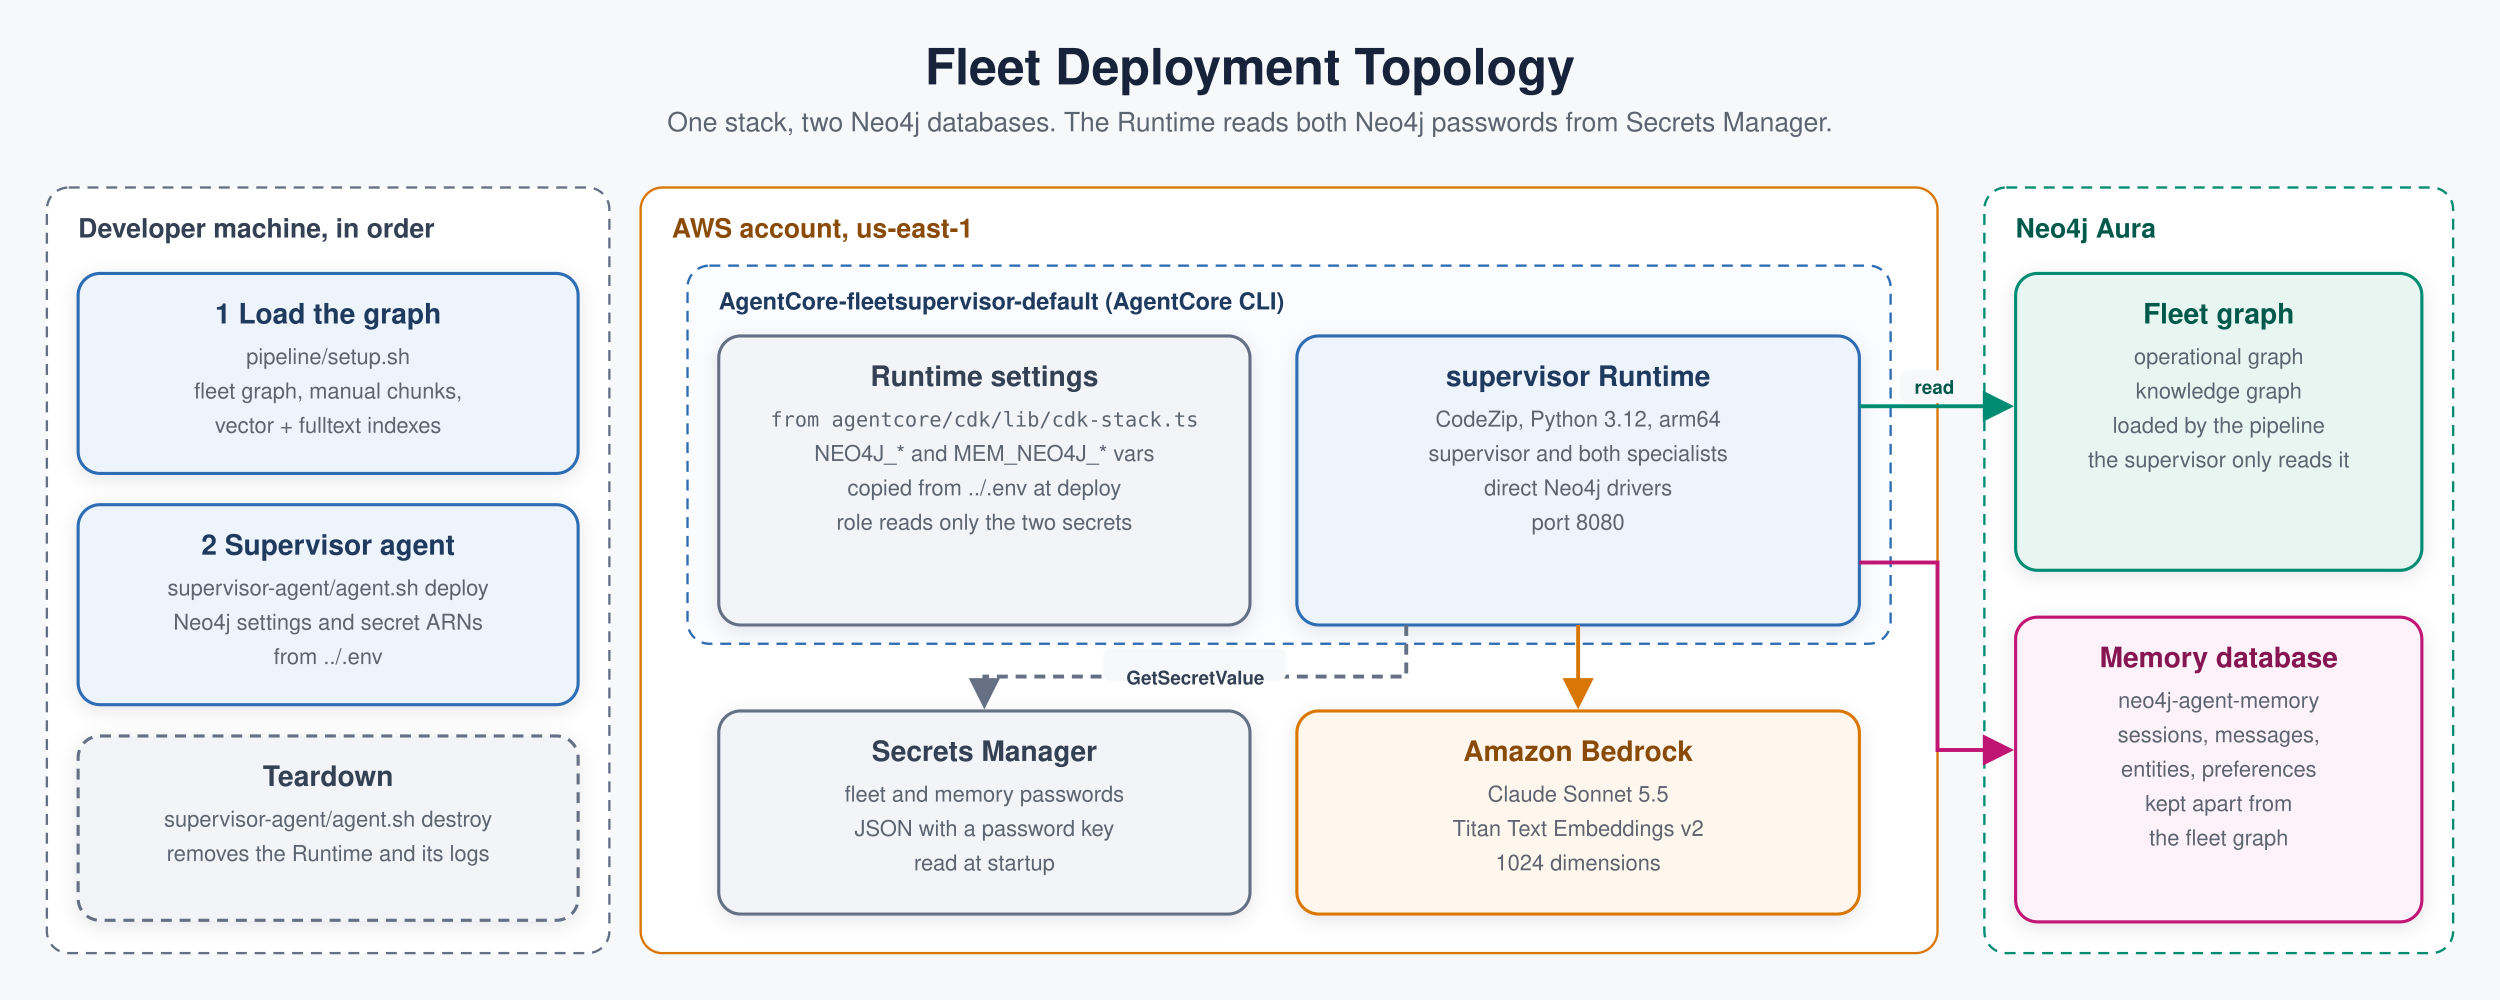
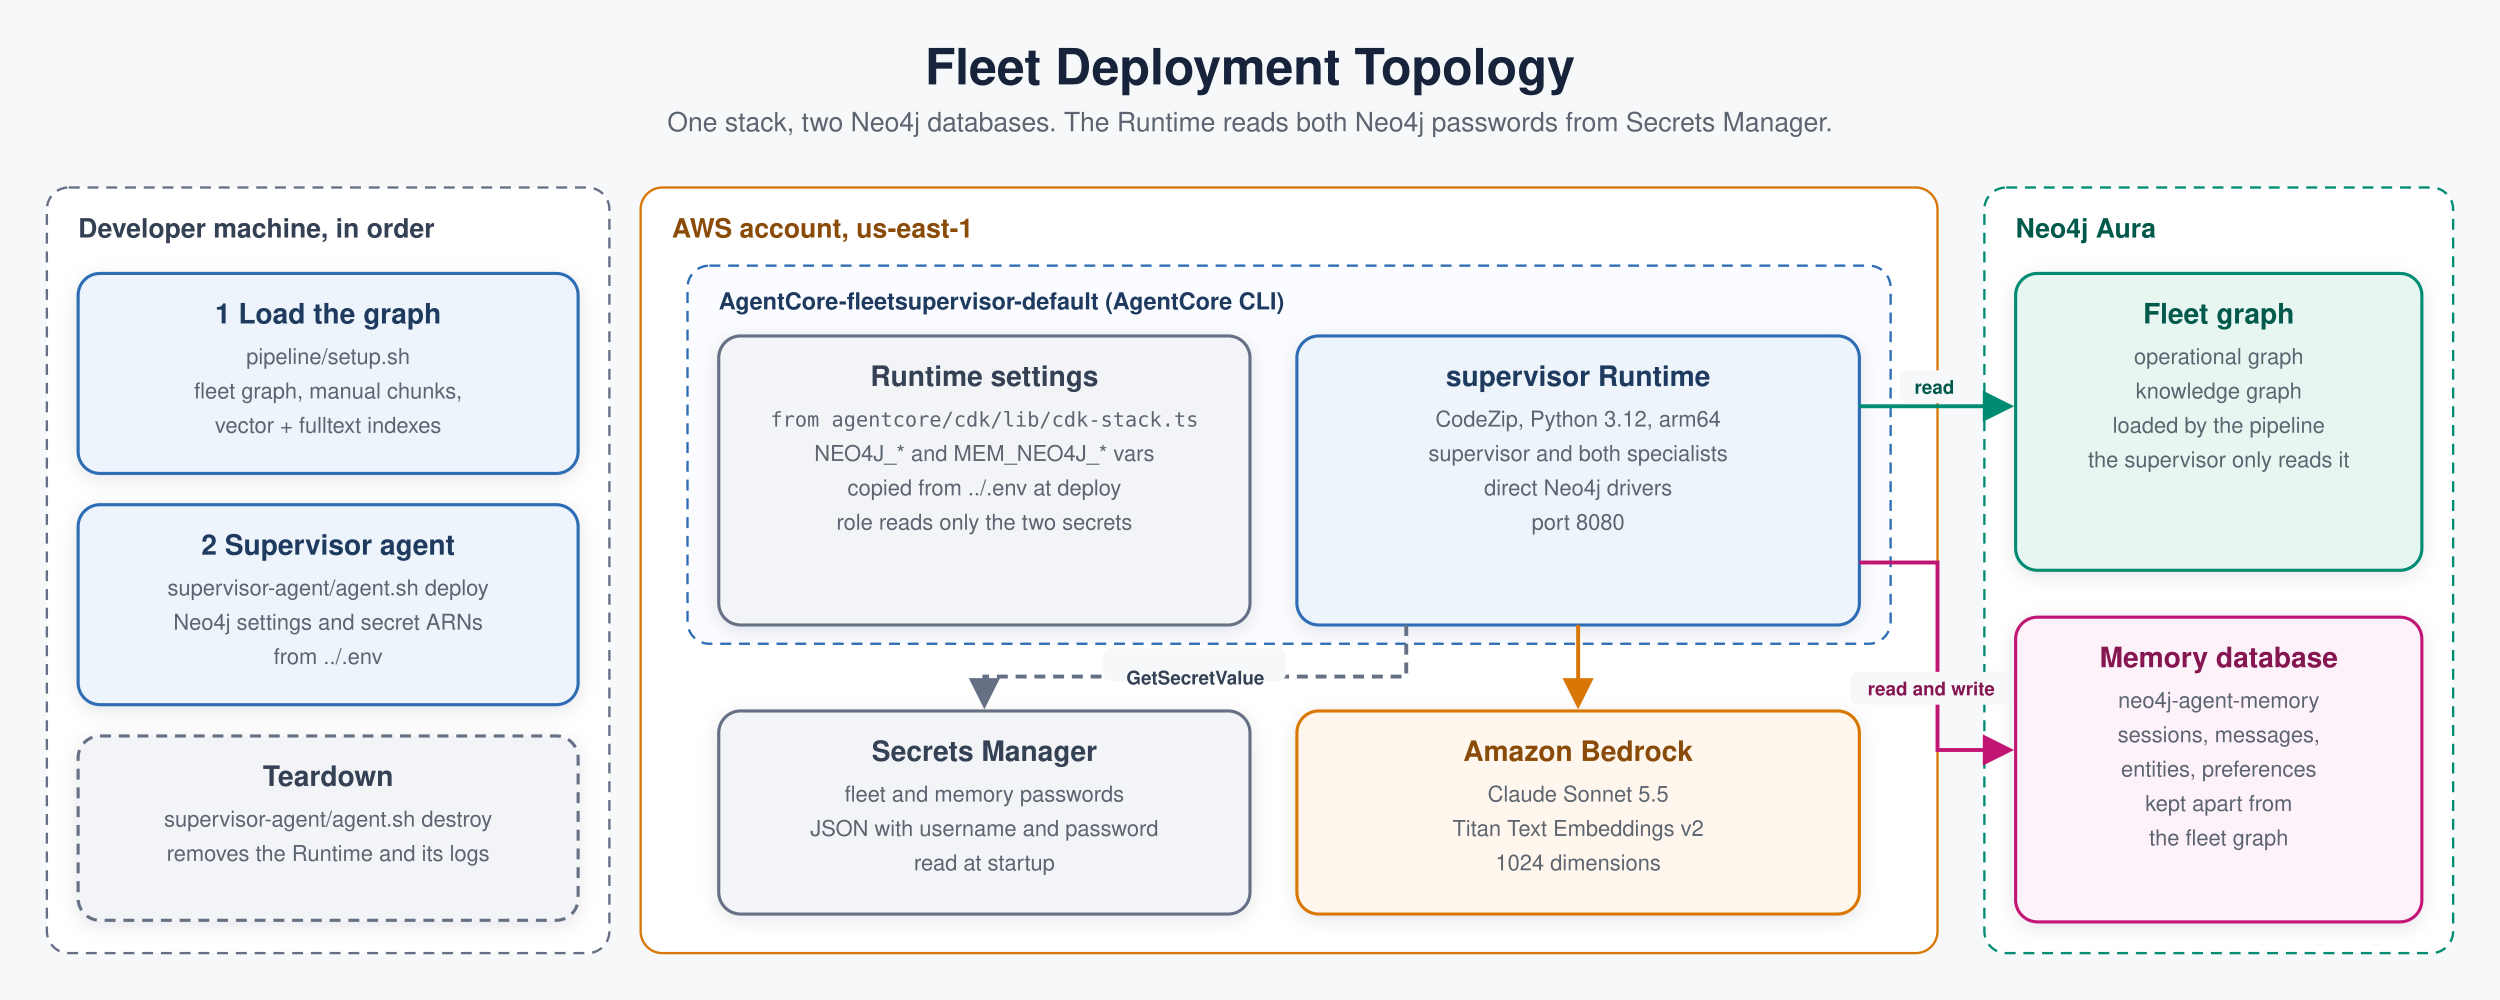
<svg xmlns="http://www.w3.org/2000/svg" width="1600" height="640" viewBox="0 0 1600 640" font-family="'Helvetica Neue', Helvetica, Arial, sans-serif">
  <defs>
    <filter id="shadow" x="-15%" y="-20%" width="130%" height="150%">
      <feDropShadow dx="0" dy="3" stdDeviation="6" flood-color="#101828" flood-opacity="0.10" />
    </filter>
    <marker id="a-teal" viewBox="0 0 10 10" refX="8.5" refY="5" markerWidth="8" markerHeight="8" orient="auto-start-reverse">
      <path d="M0,0 L10,5 L0,10 Z" fill="#008C72" />
    </marker>
    <marker id="a-orange" viewBox="0 0 10 10" refX="8.5" refY="5" markerWidth="8" markerHeight="8" orient="auto-start-reverse">
      <path d="M0,0 L10,5 L0,10 Z" fill="#D97706" />
    </marker>
    <marker id="a-pink" viewBox="0 0 10 10" refX="8.5" refY="5" markerWidth="8" markerHeight="8" orient="auto-start-reverse">
      <path d="M0,0 L10,5 L0,10 Z" fill="#C11574" />
    </marker>
    <marker id="a-slate" viewBox="0 0 10 10" refX="8.5" refY="5" markerWidth="8" markerHeight="8" orient="auto-start-reverse">
      <path d="M0,0 L10,5 L0,10 Z" fill="#667085" />
    </marker>
  </defs>
  <rect width="1600" height="640" fill="#F7F8FA" />
  <text x="800" y="54" text-anchor="middle" font-size="32" font-weight="700" fill="#16233A">Fleet Deployment Topology</text>
  <text x="800" y="84" text-anchor="middle" font-size="17" fill="#5C6470">One stack, two Neo4j databases. The Runtime reads both Neo4j passwords from Secrets Manager.</text>
  <rect x="30" y="120" width="360" height="490" rx="14" fill="#FFFFFF" stroke="#667085" stroke-width="1.5" stroke-dasharray="7 5" />
  <text x="50" y="152" font-size="17" font-weight="700" fill="#344054" text-anchor="start">Developer machine, in order</text>
  <rect x="50" y="175" width="320" height="128" rx="14" fill="#EEF4FB" stroke="#2E6DB4" stroke-width="2" filter="url(#shadow)" />
  <text x="210.0" y="207" font-size="18" font-weight="700" fill="#1E3A5F" text-anchor="middle">1  Load the graph</text>
  <text x="210.0" y="233" font-size="14" font-weight="400" fill="#5C6470" text-anchor="middle">pipeline/setup.sh</text>
  <text x="210.0" y="255" font-size="14" font-weight="400" fill="#5C6470" text-anchor="middle">fleet graph, manual chunks,</text>
  <text x="210.0" y="277" font-size="14" font-weight="400" fill="#5C6470" text-anchor="middle">vector + fulltext indexes</text>
  <rect x="50" y="323" width="320" height="128" rx="14" fill="#EEF4FB" stroke="#2E6DB4" stroke-width="2" filter="url(#shadow)" />
  <text x="210.0" y="355" font-size="18" font-weight="700" fill="#1E3A5F" text-anchor="middle">2  Supervisor agent</text>
  <text x="210.0" y="381" font-size="14" font-weight="400" fill="#5C6470" text-anchor="middle">supervisor-agent/agent.sh deploy</text>
  <text x="210.0" y="403" font-size="14" font-weight="400" fill="#5C6470" text-anchor="middle">Neo4j settings and secret ARNs</text>
  <text x="210.0" y="425" font-size="14" font-weight="400" fill="#5C6470" text-anchor="middle">from ../.env</text>
  <rect x="50" y="471" width="320" height="118" rx="14" fill="#F2F4F7" stroke="#667085" stroke-width="2" stroke-dasharray="7 5" filter="url(#shadow)" />
  <text x="210.0" y="503" font-size="18" font-weight="700" fill="#344054" text-anchor="middle">Teardown</text>
  <text x="210.0" y="529" font-size="14" font-weight="400" fill="#5C6470" text-anchor="middle">supervisor-agent/agent.sh destroy</text>
  <text x="210.0" y="551" font-size="14" font-weight="400" fill="#5C6470" text-anchor="middle">removes the Runtime and its logs</text>
  <rect x="410" y="120" width="830" height="490" rx="14" fill="#FFFFFF" stroke="#D97706" stroke-width="1.5" />
  <text x="430" y="152" font-size="17" font-weight="700" fill="#8A4B08" text-anchor="start">AWS account, us-east-1</text>
  <rect x="440" y="170" width="770" height="242" rx="14" fill="#FAFCFF" stroke="#2E6DB4" stroke-width="1.5" stroke-dasharray="7 5" />
  <text x="460" y="198" font-size="15" font-weight="700" fill="#1E3A5F" text-anchor="start">AgentCore-fleetsupervisor-default (AgentCore CLI)</text>
  <rect x="460" y="215" width="340" height="185" rx="14" fill="#F2F4F7" stroke="#667085" stroke-width="2" filter="url(#shadow)" />
  <text x="630.0" y="247" font-size="18" font-weight="700" fill="#344054" text-anchor="middle">Runtime settings</text>
  <text x="630.0" y="273" font-size="13" font-weight="400" fill="#5C6470" text-anchor="middle" font-family="Menlo, Consolas, monospace">from agentcore/cdk/lib/cdk-stack.ts</text>
  <text x="630.0" y="295" font-size="14" font-weight="400" fill="#5C6470" text-anchor="middle">NEO4J_* and MEM_NEO4J_* vars</text>
  <text x="630.0" y="317" font-size="14" font-weight="400" fill="#5C6470" text-anchor="middle">copied from ../.env at deploy</text>
  <text x="630.0" y="339" font-size="14" font-weight="400" fill="#5C6470" text-anchor="middle">role reads only the two secrets</text>
  <rect x="830" y="215" width="360" height="185" rx="14" fill="#EEF4FB" stroke="#2E6DB4" stroke-width="2" filter="url(#shadow)" />
  <text x="1010.0" y="247" font-size="18" font-weight="700" fill="#1E3A5F" text-anchor="middle">supervisor Runtime</text>
  <text x="1010.0" y="273" font-size="14" font-weight="400" fill="#5C6470" text-anchor="middle">CodeZip, Python 3.12, arm64</text>
  <text x="1010.0" y="295" font-size="14" font-weight="400" fill="#5C6470" text-anchor="middle">supervisor and both specialists</text>
  <text x="1010.0" y="317" font-size="14" font-weight="400" fill="#5C6470" text-anchor="middle">direct Neo4j drivers</text>
  <text x="1010.0" y="339" font-size="14" font-weight="400" fill="#5C6470" text-anchor="middle">port 8080</text>
  <rect x="460" y="455" width="340" height="130" rx="14" fill="#F2F4F7" stroke="#667085" stroke-width="2" filter="url(#shadow)" />
  <text x="630.0" y="487" font-size="18" font-weight="700" fill="#344054" text-anchor="middle">Secrets Manager</text>
  <text x="630.0" y="513" font-size="14" font-weight="400" fill="#5C6470" text-anchor="middle">fleet and memory passwords</text>
-   <text x="630.0" y="535" font-size="14" font-weight="400" fill="#5C6470" text-anchor="middle">JSON with a password key</text>
+   <text x="630.0" y="535" font-size="14" font-weight="400" fill="#5C6470" text-anchor="middle">JSON with username and password</text>
  <text x="630.0" y="557" font-size="14" font-weight="400" fill="#5C6470" text-anchor="middle">read at startup</text>
  <rect x="830" y="455" width="360" height="130" rx="14" fill="#FFF7ED" stroke="#D97706" stroke-width="2" filter="url(#shadow)" />
  <text x="1010.0" y="487" font-size="18" font-weight="700" fill="#8A4B08" text-anchor="middle">Amazon Bedrock</text>
  <text x="1010.0" y="513" font-size="14" font-weight="400" fill="#5C6470" text-anchor="middle">Claude Sonnet 5.5</text>
  <text x="1010.0" y="535" font-size="14" font-weight="400" fill="#5C6470" text-anchor="middle">Titan Text Embeddings v2</text>
  <text x="1010.0" y="557" font-size="14" font-weight="400" fill="#5C6470" text-anchor="middle">1024 dimensions</text>
  <path d="M1010,400 V451" fill="none" stroke="#D97706" stroke-width="2.5" marker-end="url(#a-orange)" />
  <path d="M900,400 V433 H630 V451" fill="none" stroke="#667085" stroke-width="2.5" stroke-dasharray="7 5" marker-end="url(#a-slate)" />
  <rect x="706" y="415" width="117" height="21" rx="5" fill="#F7F8FA" />
  <text x="765" y="438" font-size="12" font-weight="600" fill="#344054" text-anchor="middle">GetSecretValue</text>
  <rect x="1270" y="120" width="300" height="490" rx="14" fill="#FFFFFF" stroke="#008C72" stroke-width="1.5" stroke-dasharray="7 5" />
  <text x="1290" y="152" font-size="17" font-weight="700" fill="#00594A" text-anchor="start">Neo4j Aura</text>
  <rect x="1290" y="175" width="260" height="190" rx="14" fill="#E8F6F2" stroke="#008C72" stroke-width="2" filter="url(#shadow)" />
  <text x="1420.0" y="207" font-size="18" font-weight="700" fill="#00594A" text-anchor="middle">Fleet graph</text>
  <text x="1420.0" y="233" font-size="14" font-weight="400" fill="#5C6470" text-anchor="middle">operational graph</text>
  <text x="1420.0" y="255" font-size="14" font-weight="400" fill="#5C6470" text-anchor="middle">knowledge graph</text>
  <text x="1420.0" y="277" font-size="14" font-weight="400" fill="#5C6470" text-anchor="middle">loaded by the pipeline</text>
  <text x="1420.0" y="299" font-size="14" font-weight="400" fill="#5C6470" text-anchor="middle">the supervisor only reads it</text>
  <rect x="1290" y="395" width="260" height="195" rx="14" fill="#FDF2FA" stroke="#C11574" stroke-width="2" filter="url(#shadow)" />
  <text x="1420.0" y="427" font-size="18" font-weight="700" fill="#851651" text-anchor="middle">Memory database</text>
  <text x="1420.0" y="453" font-size="14" font-weight="400" fill="#5C6470" text-anchor="middle">neo4j-agent-memory</text>
  <text x="1420.0" y="475" font-size="14" font-weight="400" fill="#5C6470" text-anchor="middle">sessions, messages,</text>
  <text x="1420.0" y="497" font-size="14" font-weight="400" fill="#5C6470" text-anchor="middle">entities, preferences</text>
  <text x="1420.0" y="519" font-size="14" font-weight="400" fill="#5C6470" text-anchor="middle">kept apart from</text>
  <text x="1420.0" y="541" font-size="14" font-weight="400" fill="#5C6470" text-anchor="middle">the fleet graph</text>
  <path d="M1190,260 H1286" fill="none" stroke="#008C72" stroke-width="2.5" marker-end="url(#a-teal)" />
  <rect x="1216" y="237" width="45" height="21" rx="5" fill="#F7F8FA" />
  <text x="1238" y="252" font-size="12" font-weight="600" fill="#00594A" text-anchor="middle">read</text>
  <path d="M1190,360 H1240 V480 H1286" fill="none" stroke="#C11574" stroke-width="2.5" marker-end="url(#a-pink)" />
+   <rect x="1184" y="430" width="104" height="21" rx="5" fill="#F7F8FA" />
+   <text x="1236" y="445" font-size="12" font-weight="600" fill="#851651" text-anchor="middle">read and write</text>
</svg>
